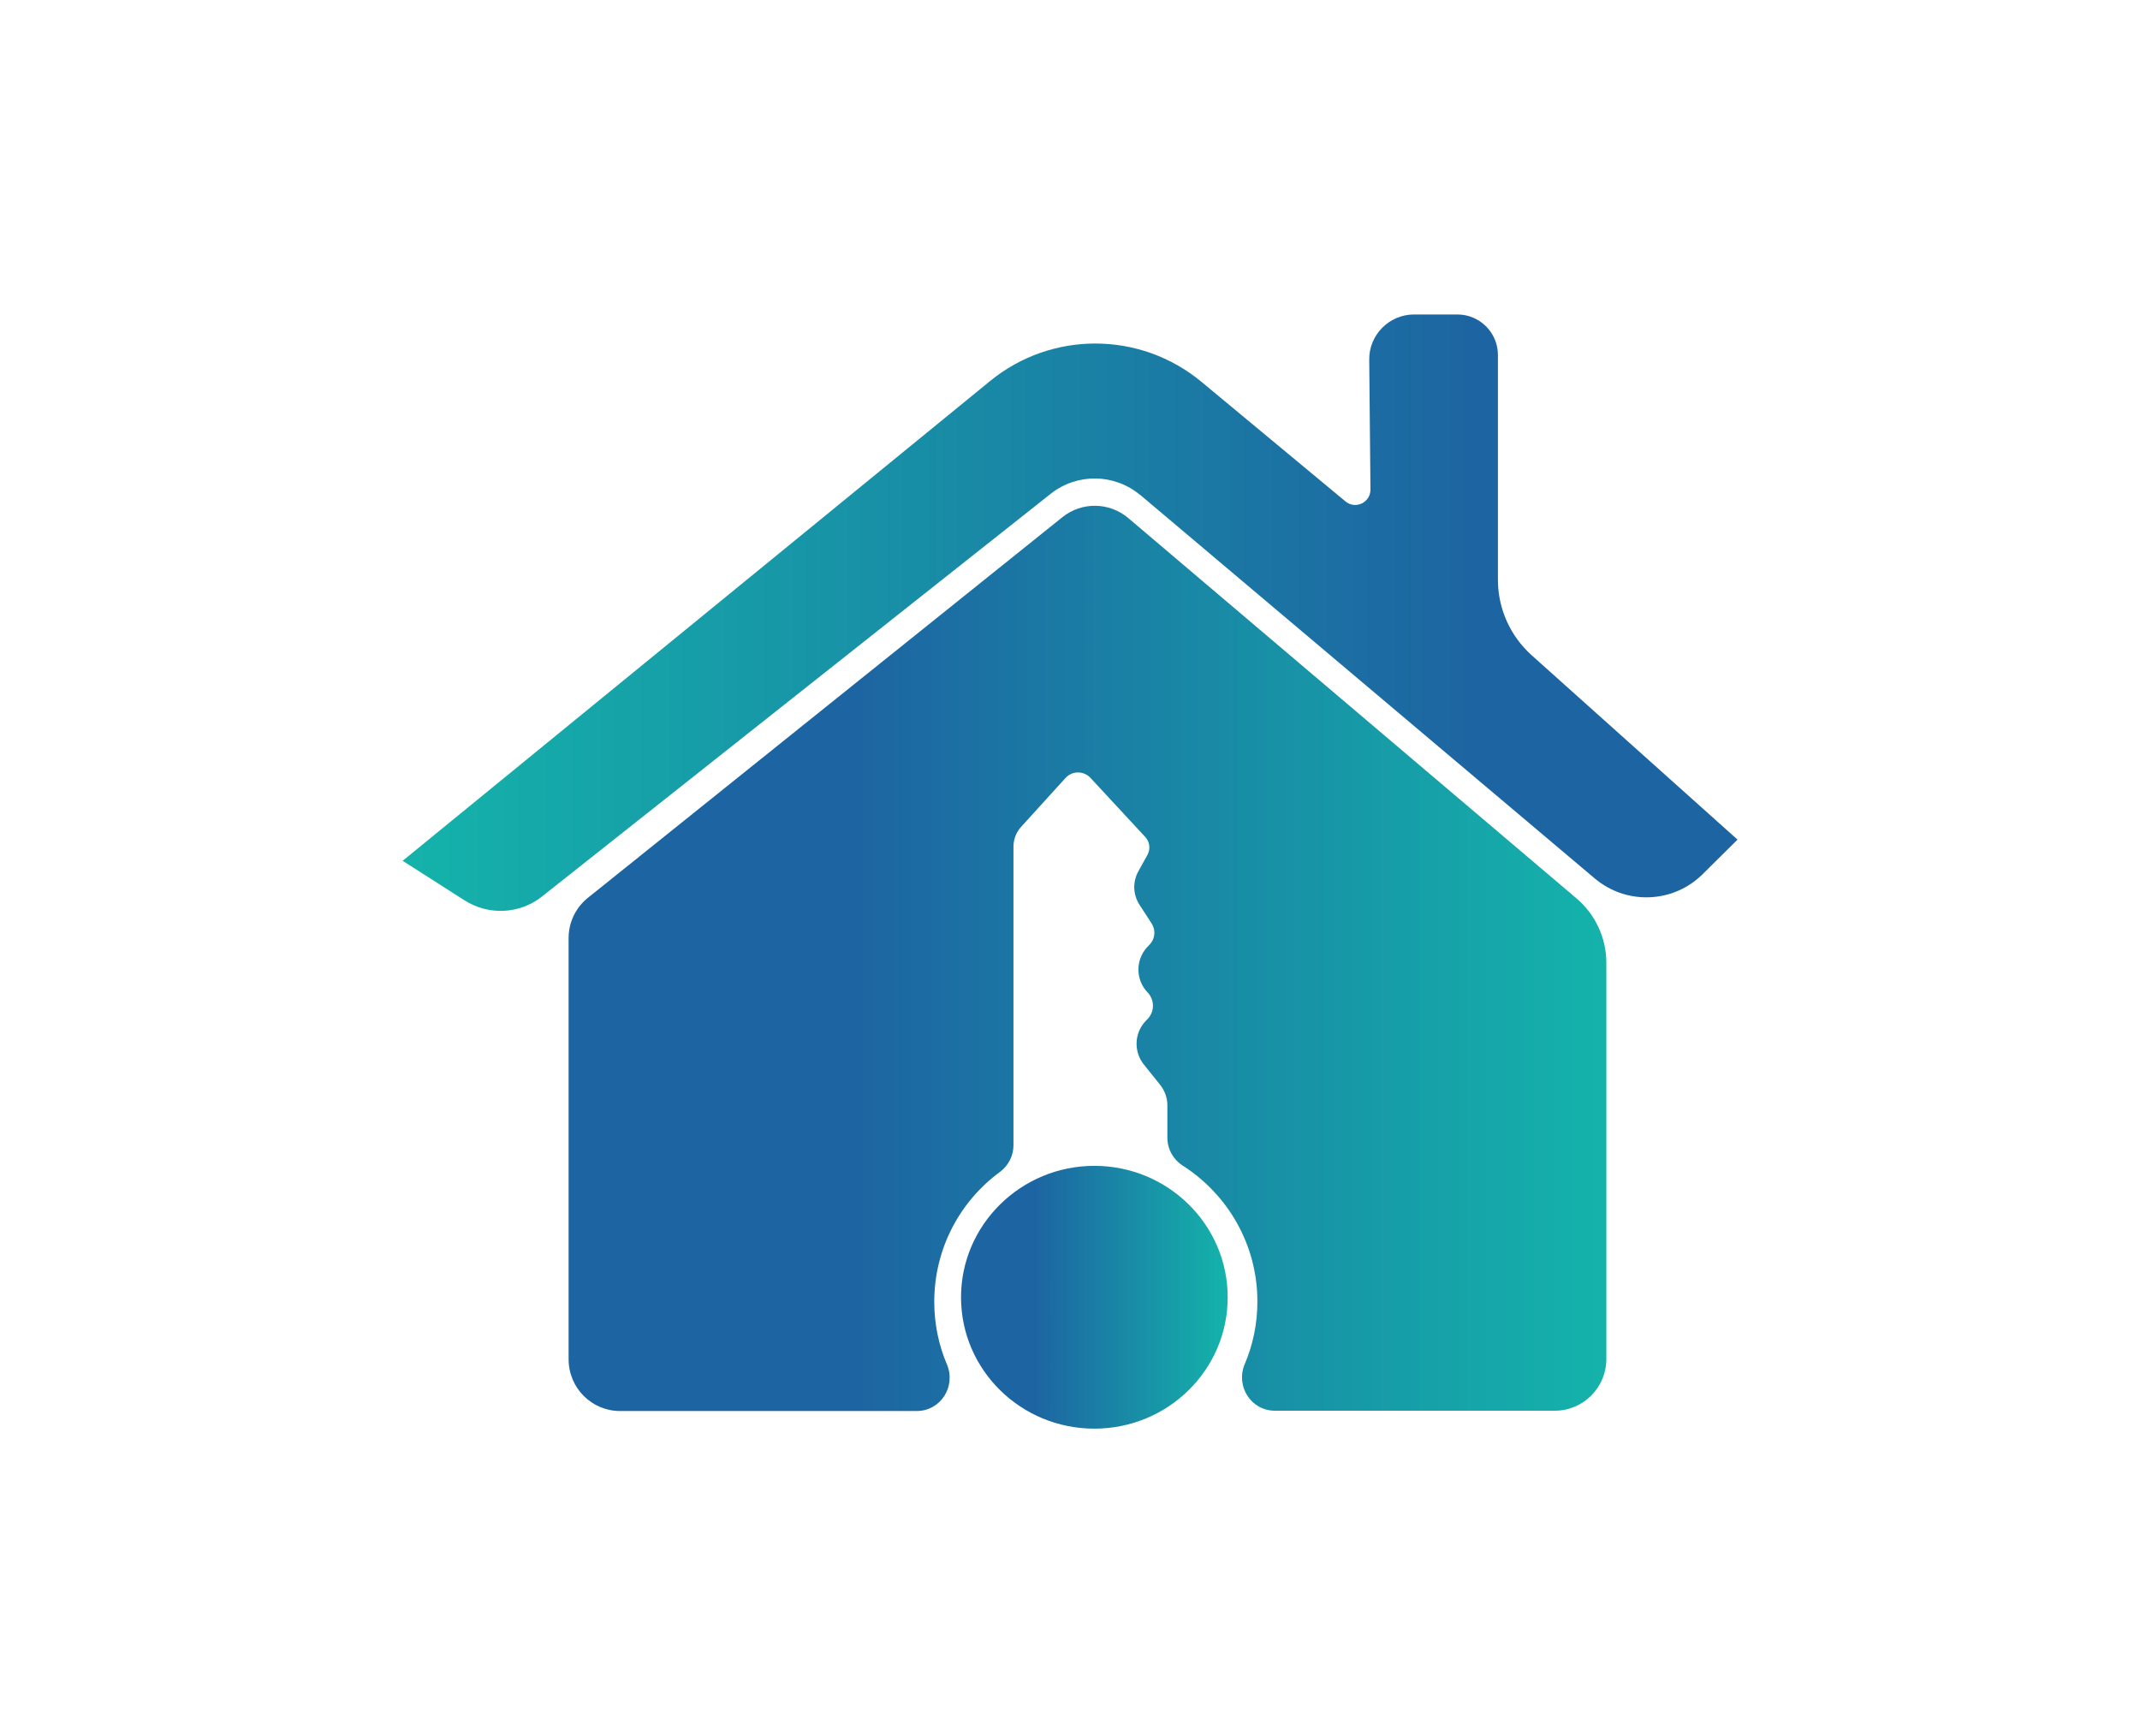
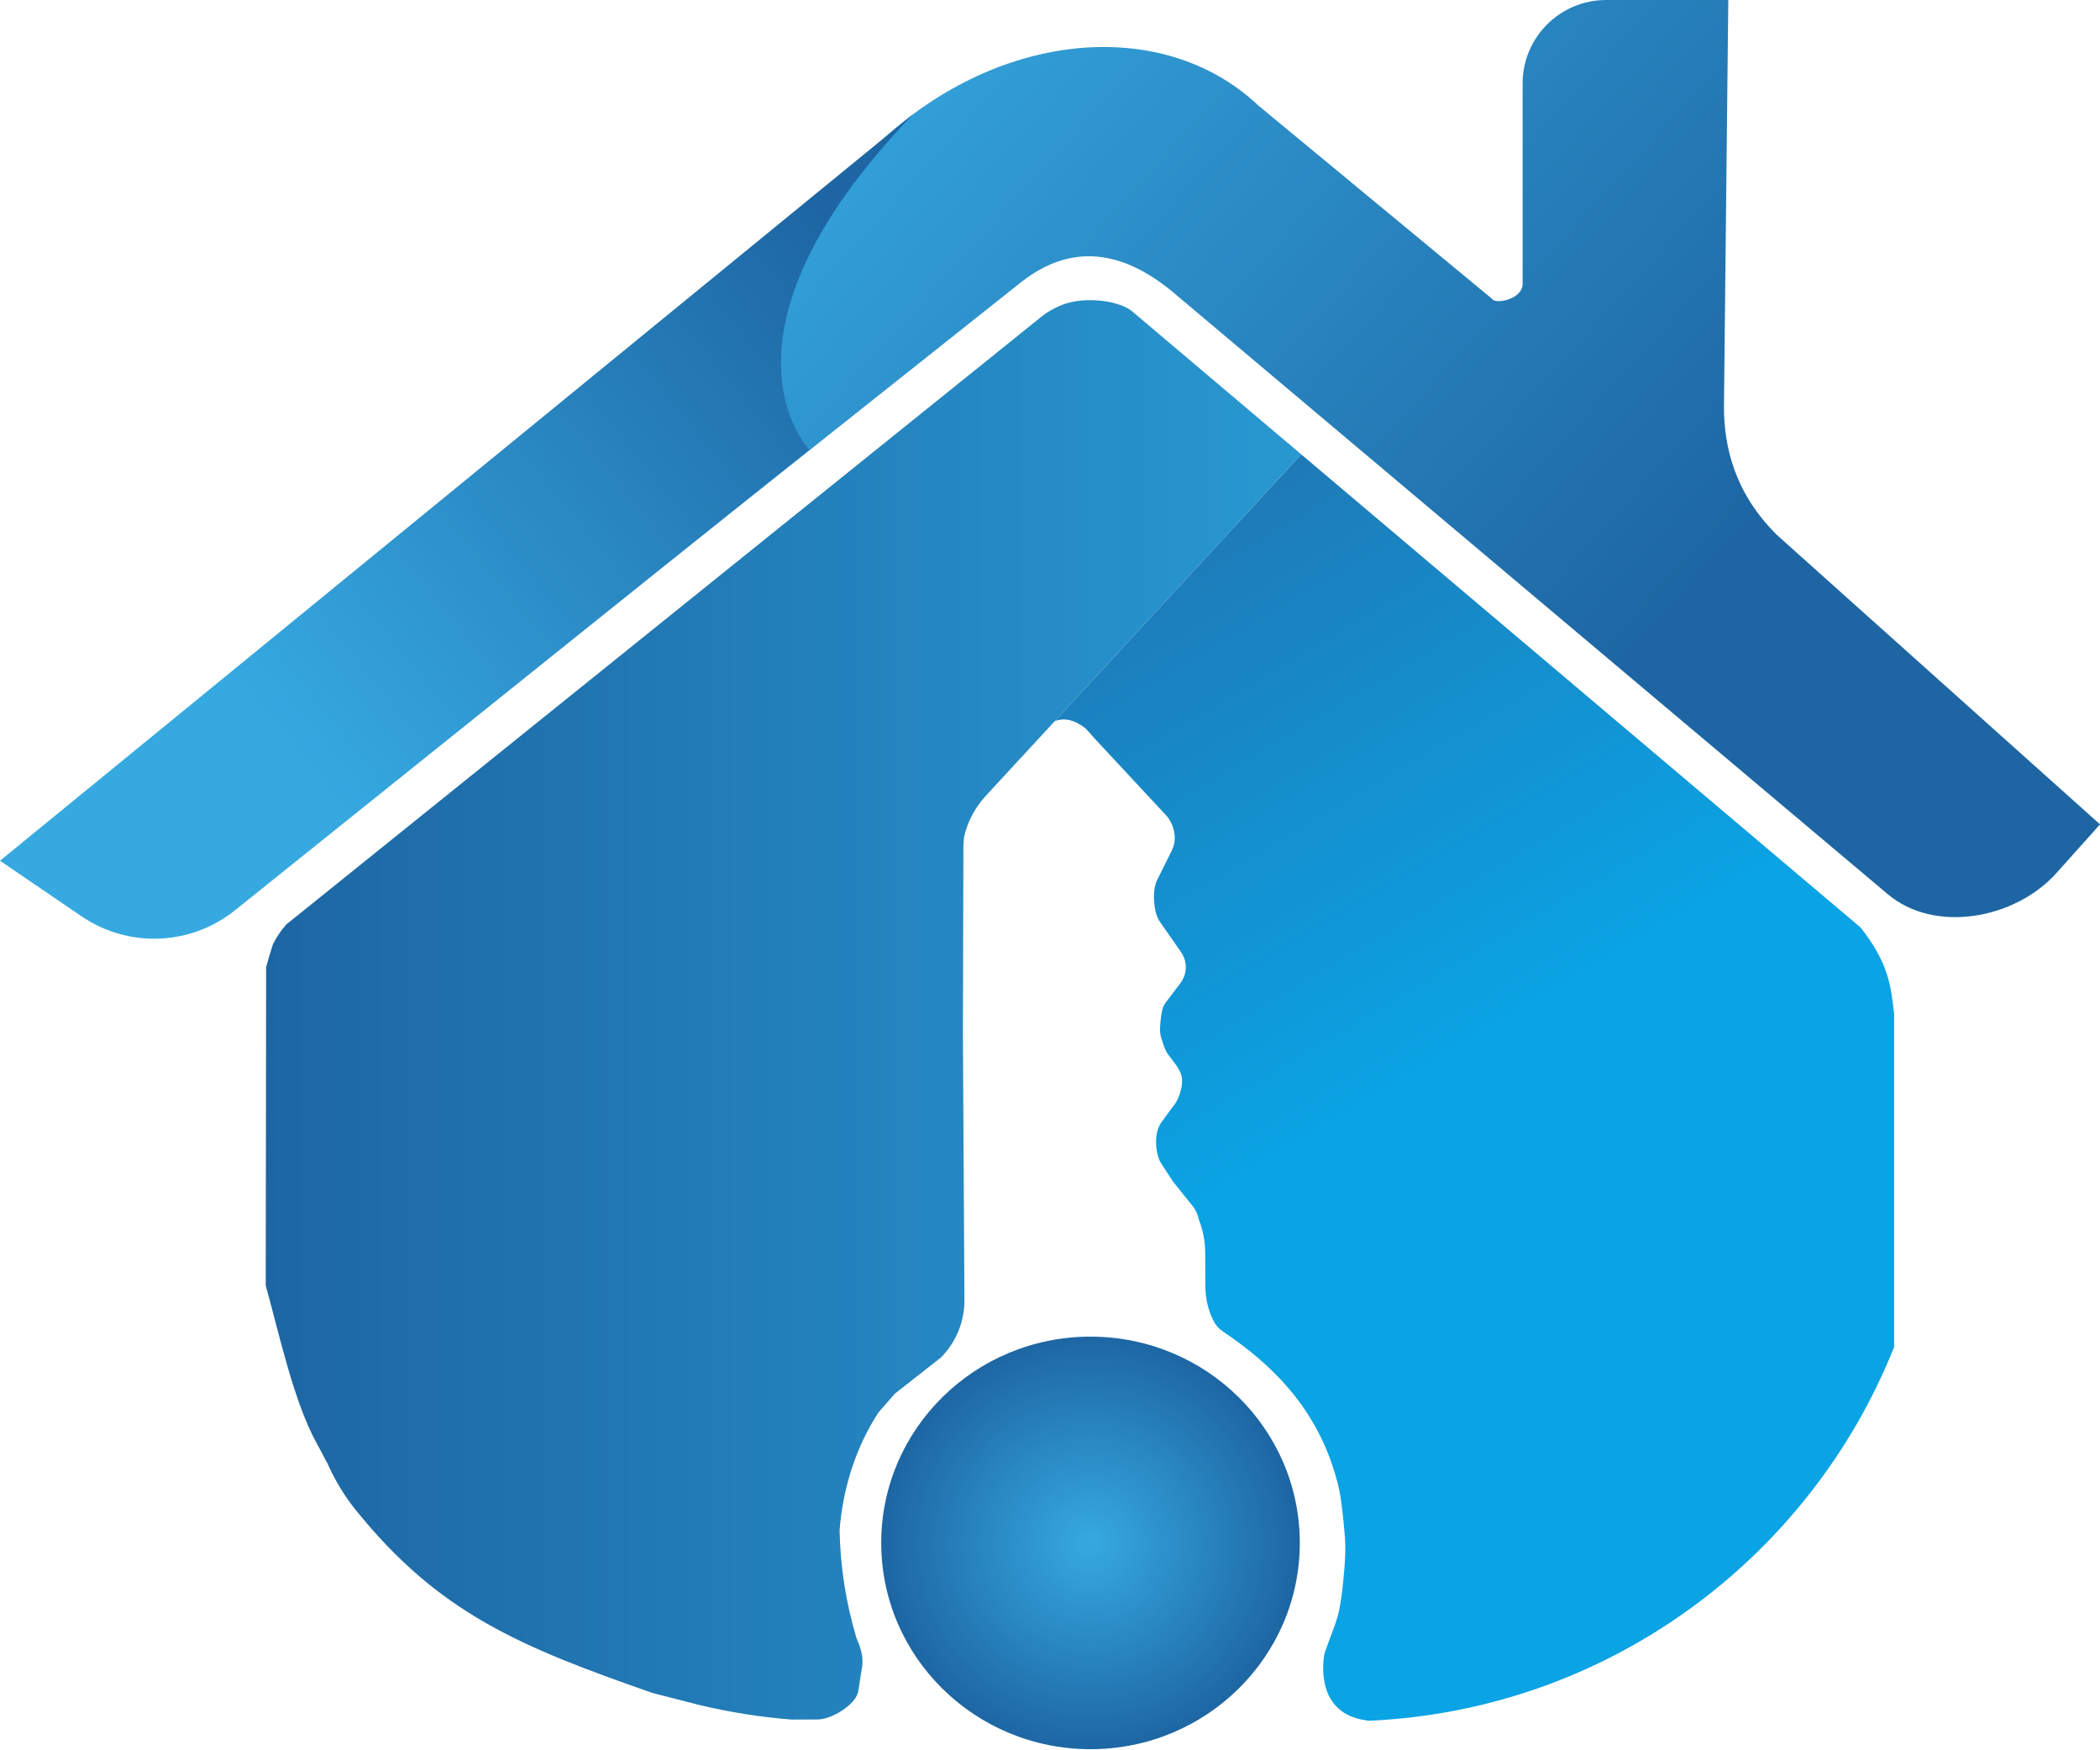
- <svg xmlns="http://www.w3.org/2000/svg" xmlns:xlink="http://www.w3.org/1999/xlink" viewBox="0 0 138.35 112.22">
+ <svg xmlns="http://www.w3.org/2000/svg" id="Capa_1" data-name="Capa 1" viewBox="0 0 779.14 648.88">
  <defs>
    <style>
-       .cls-1 {
-         fill: url(#Degradado_sin_nombre_25);
+       .cls-1, .cls-2, .cls-3 {
+         opacity: .96;
+       }
+ 
+       .cls-1, .cls-4 {
+         fill: none;
+       }
+ 
+       .cls-5 {
+         fill: url(#Degradado_sin_nombre_43);
      }

      .cls-2 {
-         fill: url(#Degradado_sin_nombre_25-2);
+         fill: #3c3f3f;
      }

      .cls-3 {
-         fill: url(#Degradado_sin_nombre_18);
+         fill: url(#Degradado_sin_nombre_150);
      }

-       .cls-4 {
-         fill: url(#Degradado_sin_nombre_3);
-         opacity: 0;
+       .cls-6 {
+         fill: url(#Degradado_sin_nombre_165);
+       }
+ 
+       .cls-7 {
+         fill: url(#Degradado_sin_nombre_27);
+       }
+ 
+       .cls-8 {
+         fill: url(#Degradado_sin_nombre_113);
      }
    </style>
-     <linearGradient id="Degradado_sin_nombre_25" data-name="Degradado sin nombre 25" x1="62.13" y1="83.86" x2="79.37" y2="83.86" gradientUnits="userSpaceOnUse">
-       <stop offset=".28" stop-color="#1d65a2" />
-       <stop offset="1" stop-color="#14b3aa" />
+     <linearGradient id="Degradado_sin_nombre_150" data-name="Degradado sin nombre 150" x1="660.89" y1="602.55" x2="383.89" y2="135.85" gradientUnits="userSpaceOnUse">
+       <stop offset=".45" stop-color="#009fe3" />
+       <stop offset="1" stop-color="#1d66a3" />
    </linearGradient>
-     <linearGradient id="Degradado_sin_nombre_25-2" data-name="Degradado sin nombre 25" x1="36.76" y1="61.95" x2="103.85" y2="61.95" xlink:href="#Degradado_sin_nombre_25" />
-     <linearGradient id="Degradado_sin_nombre_3" data-name="Degradado sin nombre 3" x1="-1.44" y1="62.45" x2="7.75" y2="62.45" gradientUnits="userSpaceOnUse">
-       <stop offset=".57" stop-color="#1d65a2" />
-       <stop offset="1" stop-color="#14b3aa" />
+     <linearGradient id="Degradado_sin_nombre_27" data-name="Degradado sin nombre 27" x1="646.49" y1="452.77" x2="224.63" y2="71.54" gradientUnits="userSpaceOnUse">
+       <stop offset=".3" stop-color="#1d66a3" />
+       <stop offset="1" stop-color="#36a9e1" />
    </linearGradient>
-     <linearGradient id="Degradado_sin_nombre_18" data-name="Degradado sin nombre 18" x1="26.02" y1="39.6" x2="112.33" y2="39.6" gradientUnits="userSpaceOnUse">
-       <stop offset="0" stop-color="#14b3aa" />
-       <stop offset=".8" stop-color="#1d65a2" />
+     <radialGradient id="Degradado_sin_nombre_165" data-name="Degradado sin nombre 165" cx="404.6" cy="572.36" fx="404.6" fy="572.36" r="77.09" gradientUnits="userSpaceOnUse">
+       <stop offset="0" stop-color="#36a9e1" />
+       <stop offset="1" stop-color="#1d66a3" />
+     </radialGradient>
+     <linearGradient id="Degradado_sin_nombre_113" data-name="Degradado sin nombre 113" x1="98.59" y1="374.62" x2="482.77" y2="374.62" gradientUnits="userSpaceOnUse">
+       <stop offset="0" stop-color="#1d66a3" />
+       <stop offset="1" stop-color="#2898d1" />
+     </linearGradient>
+     <linearGradient id="Degradado_sin_nombre_43" data-name="Degradado sin nombre 43" x1="323.19" y1="101.64" x2="104.06" y2="278.51" gradientUnits="userSpaceOnUse">
+       <stop offset="0" stop-color="#1d66a3" />
+       <stop offset="1" stop-color="#36a9e1" />
    </linearGradient>
  </defs>
-   <g id="Capa_1" data-name="Capa 1">
-     <g id="Capa_2" data-name="Capa 2">
-       <path class="cls-1" d="M79.37,83.87c0,4.69-3.86,8.49-8.62,8.49s-8.62-3.8-8.62-8.49,3.87-8.5,8.62-8.5,8.62,3.8,8.62,8.5Z" />
-       <path class="cls-2" d="M103.85,62.22v25.63c0,1.85-1.49,3.35-3.33,3.35h-18.1c-1.54,0-2.55-1.58-1.95-3.01.53-1.24.82-2.61.82-4.05,0-3.69-1.93-6.93-4.82-8.78-.62-.4-1-1.07-1-1.81v-2.09c0-.49-.17-.95-.47-1.33l-1.05-1.31c-.67-.84-.62-2.03.11-2.81l.13-.13c.45-.47.46-1.18.05-1.67l-.13-.14c-.74-.87-.67-2.16.16-2.95.24-.22.36-.53.36-.83,0-.21-.07-.42-.19-.61l-.76-1.17c-.44-.67-.47-1.51-.07-2.21l.57-1.03c.21-.37.15-.84-.13-1.15l-3.55-3.83c-.44-.47-1.18-.47-1.61,0l-2.88,3.17c-.31.34-.49.8-.49,1.27v19.32c0,.67-.33,1.31-.87,1.71-2.58,1.89-4.25,4.95-4.25,8.4,0,1.44.29,2.81.82,4.05.6,1.43-.41,3.01-1.96,3.01h-19.17c-1.84,0-3.33-1.49-3.33-3.35v-27.23c0-1.01.46-1.97,1.25-2.6l30.68-24.61c1.25-1,3.03-.97,4.25.06l28.97,24.58c1.23,1.04,1.94,2.57,1.94,4.18v-.02Z" />
-     </g>
-   </g>
-   <g id="Capa_2-2" data-name="Capa 2">
-     <path class="cls-4" d="M-1.44,56.34l9.2,12.23L-1.44,56.34Z" />
-     <path class="cls-3" d="M73.72,32l29.38,24.79c2.05,1.73,5.08,1.61,6.98-.28l2.25-2.23-13.31-11.92c-1.38-1.24-2.18-3.01-2.18-4.87v-14.54c0-1.45-1.18-2.62-2.62-2.62h-2.8c-1.61,0-2.92,1.32-2.9,2.93l.08,8.39c0,.84-.97,1.3-1.61.77l-9.31-7.73c-3.96-3.29-9.7-3.31-13.68-.05l-37.97,31.01,4.01,2.56c1.55.99,3.57.89,5.01-.26l32.88-26.03c1.71-1.35,4.13-1.31,5.79.09Z" />
-   </g>
+   <path class="cls-2" d="M318.67,609.84c-.18-.44-.37-.88-.57-1.35.18.38.37.83.57,1.35Z" />
+   <path class="cls-2" d="M319.88,618.25c.12-1.17.14-2.19.08-3.12.09,1.02.09,2.08-.08,3.12Z" />
+   <path class="cls-3" d="M702.75,375.89v123.8c-31.25,78.38-106.18,134.62-194.72,138.64-.46-.05-.9-.11-1.32-.17-18.37-2.67-15.98-21.14-15.3-24.82.06-.3,3.86-10.47,3.94-10.77.57-2.06,2.02-4.04,3.36-19.71.36-4.3.64-8.58.19-13.79-.59-6.89-1.38-13.65-2.09-16.75-.85-3.7-1.89-7.2-3.09-10.51-8.93-24.73-26.63-38.81-39.92-47.85-1.58-1.07-2.92-2.29-4.34-5.65-1.52-3.59-2.24-7.46-2.26-11.36l-.04-12.3c0-.08,0-.33-.02-.69-.1-3.82-.84-7.61-2.19-11.19l-.26-.7c-.35-1.71-1.1-3.3-2.18-4.66l-6.99-8.71c-.22-.28-.43-.57-.62-.87l-3.93-6.01c-.26-.4-.51-.81-.71-1.25-1.45-3.26-1.77-7.91-.71-11.5.34-1.12.91-2.16,1.6-3.1l4.67-6.33c.45-.61.84-1.25,1.15-1.94.99-2.22,2.08-5.77,1.39-8.65-.63-2.58-3.23-5.57-4.86-7.75-.7-.94-1.25-1.99-1.61-3.1l-.95-2.87c-.39-1.18-.58-2.42-.55-3.67.06-2.78.59-6.7,1.14-8.02.3-.75.75-1.42,1.23-2.07l5.06-6.67c.95-1.25,1.67-2.69,1.96-4.24.19-1.08.22-2.18.08-3.27-.21-1.59-.89-3.08-1.8-4.39l-7.61-10.92c-.57-.83-1.05-1.72-1.36-2.68-1.22-3.82-1.36-9.68.12-12.69l5.52-11.14c.67-1.36,1.09-2.84,1.12-4.36.06-3.02-.94-6-2.87-8.39l-27.23-29.27c-.56-.71-2.69-3.13-3.41-3.67-3.93-2.97-7.63-3.67-11-2.37l91.43-98.97,35.35,29.9,172.2,145.63c10.37,13.21,11.16,21.35,12.43,31.82Z" />
+   <path class="cls-1" d="M101.26,350.3c-.9,2.78-1.74,5.59-2.52,8.42,0-1.95.84-5.06,2.52-8.42Z" />
+   <path class="cls-7" d="M1.76,318.16L324.05,54.95c44.7-43.63,107.12-49.66,142.97-15.68l86.48,71.51c1.12,2.27,11.42.37,11.42-5.52V30.97c0-17.1,13.86-30.97,30.97-30.97h45.34l-1.61,150.82c0,14.93,3.96,32.09,19.64,47.62l119.89,107.37-16.17,18.05c-15.28,17.06-45.15,22.61-62.63,7.81L435.2,108.38c-18.78-15.58-37.56-18.24-56.01-3.97L85.44,337.67c-13.99,11.42-33.64,12.85-49.13,3.57L1.76,318.16Z" />
+   <ellipse class="cls-6" cx="404.6" cy="572.36" rx="77.65" ry="76.52" />
+   <path class="cls-8" d="M482.77,168.54l-91.43,98.97-25.54,27.65c-4.01,4.35-6.85,9.65-8.13,15.35-.14,1.62-.22,3.03-.23,3.75l-.18,69.44.56,98.69c.01,7.93-3.12,15.55-8.71,21.19l-17.12,13.43-6.01,6.88c-4.04,6.16-7.2,12.79-9.53,19.62-2.72,7.91-4.33,16.1-4.94,24.12.24,13.45,2.33,26.81,6.17,39.71l.19.62c.08.18.16.36.23.53.2.47.39.91.57,1.35.02.06.04.11.06.16.5,1.37,1.02,3.14,1.22,5.02.01.04.01.08.01.11.06.93.04,1.95-.08,3.12-.03.28-.09.56-.15.83l-.7,4.47-.67,4.21c-1.23,4.85-9.94,10.09-14.95,10.09l-9.69.04c-11.71-.92-23.16-2.75-34.29-5.42l-.71-.18-4.49-1.15-12.13-3.11c-49.25-17.17-79.3-29.61-110.14-67.92-4.38-5.44-7.96-11.47-10.74-17.87v.2c-1.12-2.27-2.32-4.49-3.55-6.71-8.6-15.48-13.89-40.1-19.08-58.89l.15-118.11h0c.78-2.84,1.62-5.65,2.52-8.43,1.2-2.42,2.84-4.98,4.92-7.33l178.83-143.91,83.09-66.86,18.55-14.93c1.44-1.13,2.96-2.08,4.53-2.85,3.94-2.21,8.84-3.14,13.65-3.06.35,0,.69.01,1.03.02,6.43.17,11.96,2.11,14.32,4.23l62.59,52.93Z" />
+   <path class="cls-4" d="M318.36,627.76c-1.63,6.82-9.05,10.03-16.04,10.57-9.52.74-18.9-1.52-29.69-2.47l-13.2-3.39c11.13,2.67,22.58,4.5,34.29,5.42l9.69-.04c5.01,0,13.72-5.24,14.95-10.09Z" />
+   <path class="cls-4" d="M319.95,615.02c-.2-1.88-.72-3.65-1.22-5.02.65,1.63,1.09,3.14,1.22,5.02Z" />
+   <path class="cls-4" d="M319.88,618.25c-.12,1.49-.4,3.21-.85,5.3l.7-4.47c.06-.27.12-.55.15-.83Z" />
+   <path class="cls-5" d="M300.27,166.81s-40.85-42.03,38.56-124.49L0,319.3l30.24,20.61c17.39,11.85,40.49,10.96,56.91-2.21l213.12-170.89Z" />
</svg>
